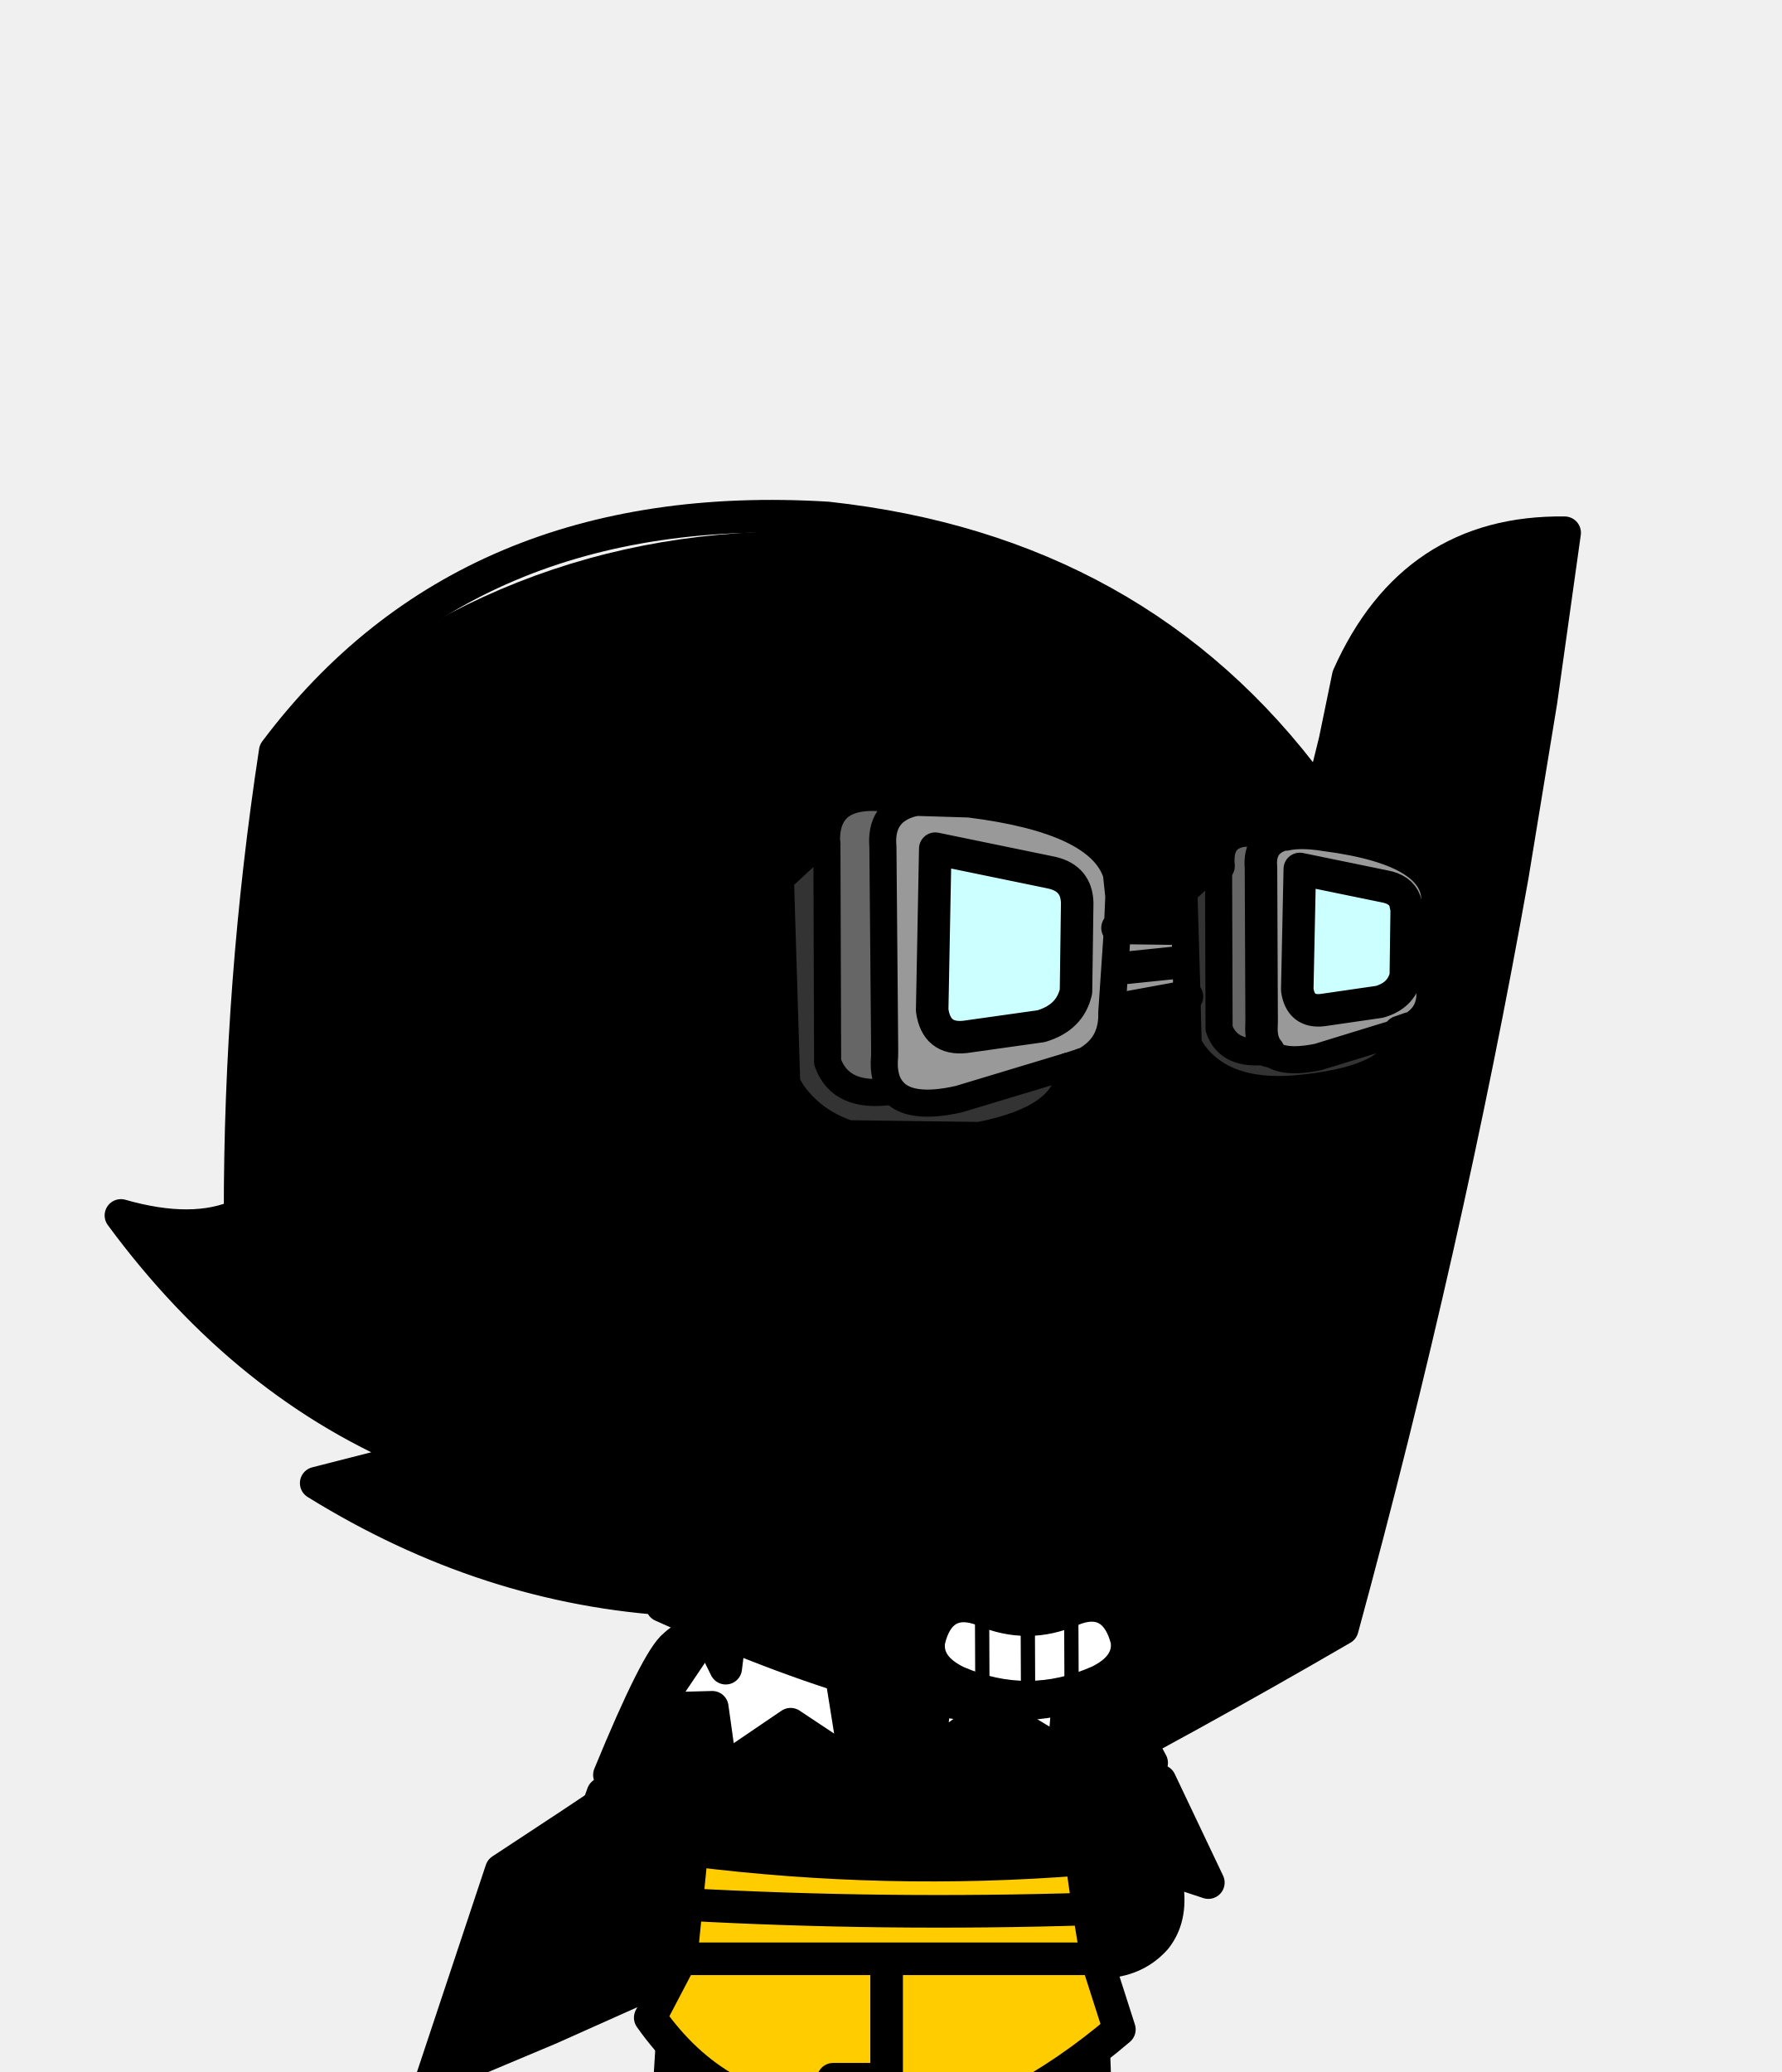
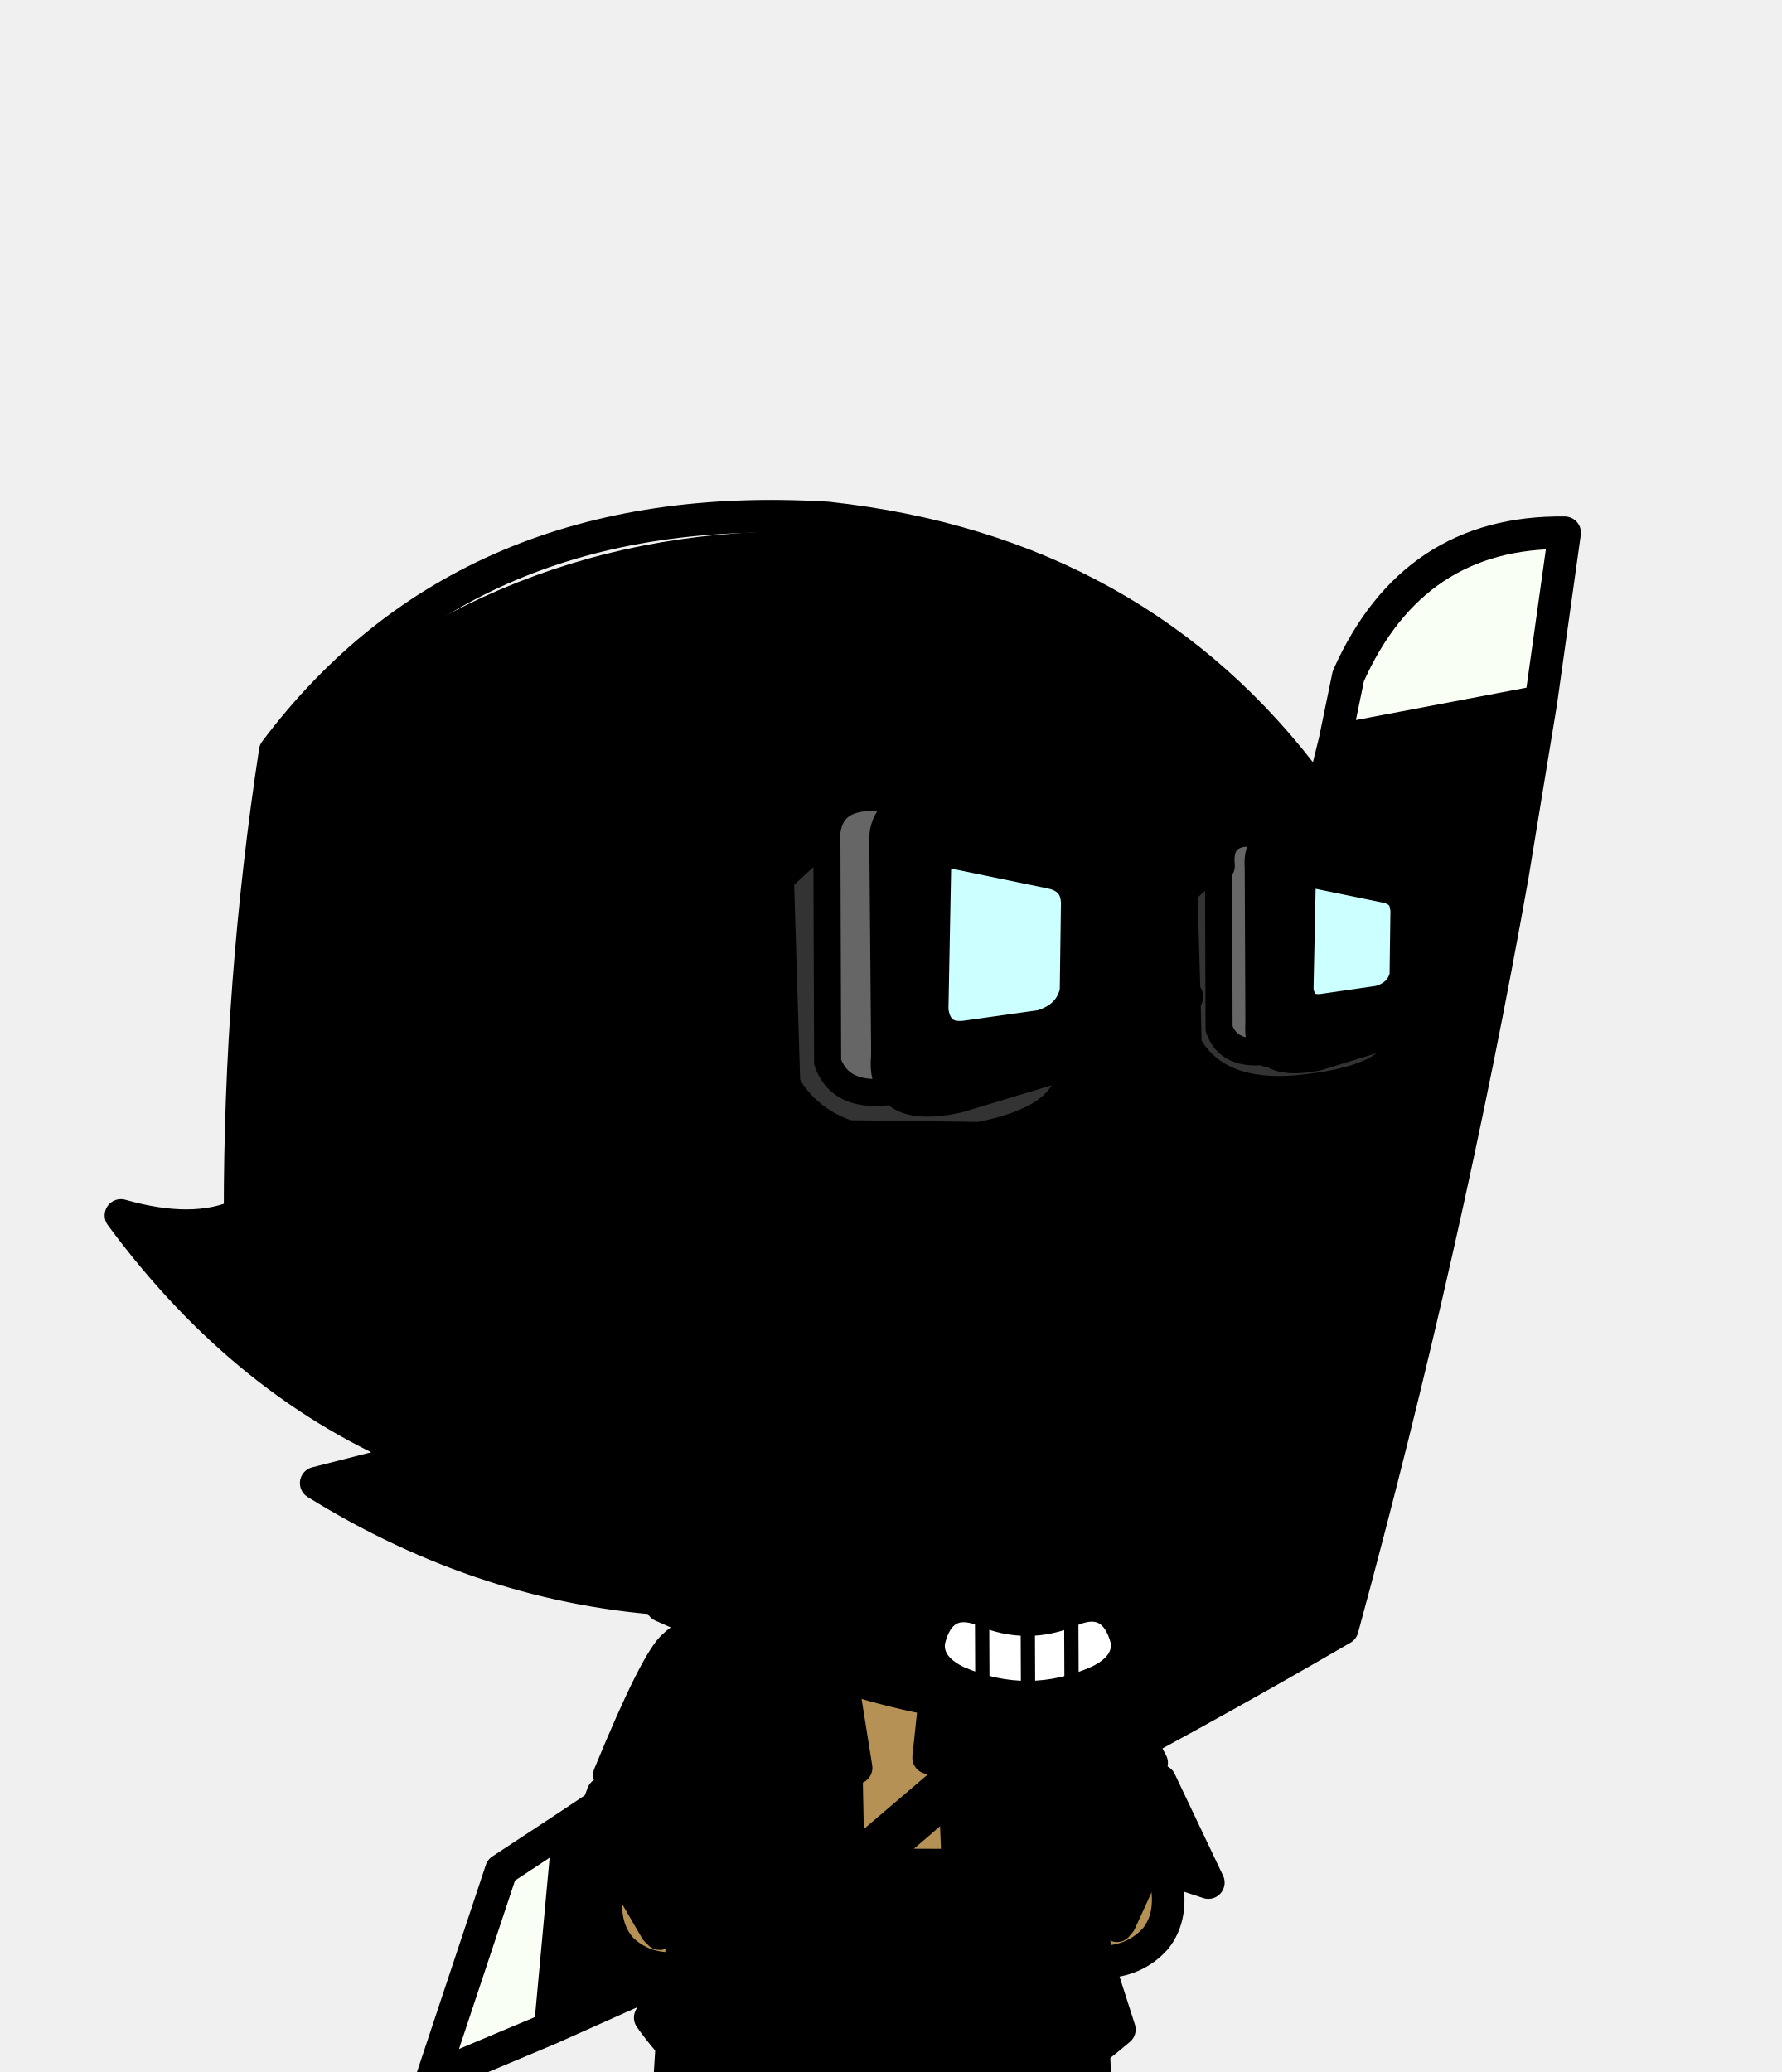
<svg xmlns="http://www.w3.org/2000/svg" xmlns:xlink="http://www.w3.org/1999/xlink" height="114.4px" width="98.35px">
  <g transform="matrix(1.0, 0.0, 0.0, 1.0, 4.75, 9.85)">
    <use height="79.3" id="mc1900" transform="matrix(0.9926, -0.1182, 0.1182, 0.9926, 8.9503, 27.163)" width="74.0" xlink:href="#sprite0" />
    <use height="18.85" id="mc1800" transform="matrix(0.9946, 0.101, -0.101, 0.9946, 32.0866, 94.7017)" width="10.9" xlink:href="#sprite6" />
    <use height="18.85" id="mc1700" transform="matrix(0.9946, 0.101, -0.101, 0.9946, 47.4866, 94.7517)" width="10.9" xlink:href="#sprite6" />
    <use height="18.55" id="mc1600" transform="matrix(0.9137, -0.4035, 0.4035, 0.9137, 20.9772, 84.927)" width="15.75" xlink:href="#sprite7" />
    <use height="18.55" id="mc1500" transform="matrix(-0.9486, -0.3134, -0.3134, 0.9486, 66.4047, 83.5131)" width="15.75" xlink:href="#sprite7" />
    <use height="20.65" id="mc1400" transform="matrix(1.0, 0.0, 0.0, 1.0, 33.5, 74.4)" width="21.15" xlink:href="#sprite10" />
    <use height="22.9" id="mc1300" transform="matrix(1.0, 0.0, 0.0, 1.0, 32.65, 70.35)" width="23.0" xlink:href="#sprite13" />
    <use height="21.35" id="mc1200" transform="matrix(1.0, 0.0, 0.0, 1.0, 32.15, 81.4)" width="23.6" xlink:href="#sprite16" />
    <use height="10.05" id="mc1100" transform="matrix(0.9996, -0.0266, 0.0266, 0.9996, 30.3264, 78.9244)" width="12.85" xlink:href="#sprite17" />
    <use height="10.05" id="mc1000" transform="matrix(0.9996, -0.0266, 0.0266, 0.9996, 45.3764, 78.0744)" width="12.85" xlink:href="#sprite20" />
    <use height="41.6" id="mc900" transform="matrix(0.9682, -0.2469, 0.2469, 0.9682, 19.3064, 50.8509)" width="43.75" xlink:href="#sprite21" />
    <use height="7.15" id="mc800" transform="matrix(0.7879, -0.0034, 0.0034, 0.7879, 46.2362, 78.5282)" width="14.6" xlink:href="#sprite23" />
    <use height="8.0" transform="matrix(1.0, 0.0, 0.0, 1.0, 55.7, 67.6)" width="8.95" xlink:href="#shape19" />
    <use height="9.55" transform="matrix(1.0, 0.0, 0.0, 1.0, 39.5, 66.35)" width="10.55" xlink:href="#shape20" />
    <use height="64.15" id="mc400" transform="matrix(0.9682, -0.2469, 0.2469, 0.9682, -6.5372, 27.7069)" width="71.85" xlink:href="#sprite24" />
    <use height="18.5" id="mc300" transform="matrix(1.0, 0.0, 0.0, 1.0, 30.25, 91.4)" width="27.7" xlink:href="#sprite26" />
    <use height="20.15" id="mc200" transform="matrix(0.9969, 0.0135, -0.0135, 0.9969, 37.6624, 33.3422)" width="38.05" xlink:href="#sprite29" />
    <use height="0.0" id="hat" transform="matrix(1.0, 0.0, 0.0, 1.0, 43.6, 112.8)" width="0.0" xlink:href="#sprite33" />
  </g>
  <defs>
    <g id="shape0" transform="matrix(1.0, 0.0, 0.0, 1.0, -0.1, -0.2)">
-       <path d="M77.5 13.45 Q90.75 26.75 90.75 45.55 90.75 64.35 77.5 77.6 64.2 90.85 45.4 90.85 26.6 90.85 13.35 77.6 0.1 64.35 0.1 45.55 0.1 26.75 13.35 13.45 26.6 0.2 45.4 0.2 64.2 0.2 77.5 13.45" fill="#ff0000" fill-rule="evenodd" stroke="none" />
+       <path d="M77.5 13.45 Q90.75 26.75 90.75 45.55 90.75 64.35 77.5 77.6 64.2 90.85 45.4 90.85 26.6 90.85 13.35 77.6 0.1 64.35 0.1 45.55 0.1 26.75 13.35 13.45 26.6 0.2 45.4 0.2 64.2 0.2 77.5 13.45" fill="#ffffff" fill-rule="evenodd" stroke="none" />
    </g>
    <g id="sprite0" transform="matrix(1.0, 0.0, 0.0, 1.0, 0.9, 0.9)">
      <use height="66.3" id="mc200" transform="matrix(1.0, 0.0, 0.0, 1.0, 6.8, 9.25)" width="63.0" xlink:href="#sprite1" />
      <use height="53.85" id="mc100" transform="matrix(1.0, 0.0, 0.0, 1.0, 16.75, 18.6)" width="50.35" xlink:href="#sprite4" />
      <use height="79.3" transform="matrix(1.0, 0.0, 0.0, 1.0, -0.9, -0.9)" width="74.0" xlink:href="#shape3" />
    </g>
    <g id="sprite1" transform="matrix(1.0, 0.0, 0.0, 1.0, 0.0, 0.0)">
      <use height="66.3" id="mc000" transform="matrix(1.0, 0.0, 0.0, 1.0, 0.0, 0.0)" width="63.0" xlink:href="#sprite2" />
    </g>
    <g id="sprite2" transform="matrix(1.0, 0.0, 0.0, 1.0, 0.0, 0.0)">
      <use height="66.3" id="mc000" transform="matrix(1.0, 0.0, 0.0, 1.0, 0.0, 0.0)" width="63.0" xlink:href="#sprite3" />
    </g>
    <g id="sprite3" transform="matrix(1.0, 0.0, 0.0, 1.0, 0.0, 0.0)">
      <use height="66.3" transform="matrix(1.0, 0.0, 0.0, 1.0, 0.0, 0.0)" width="63.0" xlink:href="#shape1" />
    </g>
    <g id="shape1" transform="matrix(1.0, 0.0, 0.0, 1.0, 0.0, 0.0)">
-       <path d="M60.3 9.35 L48.15 9.55 51.45 0.8 63.0 0.0 60.3 9.35 M11.2 50.8 L9.95 63.2 0.0 66.3 2.35 55.3 11.2 50.8" fill="param(gafas)" fill-rule="evenodd" stroke="none" />
+       <path d="M60.3 9.35 L48.15 9.55 51.45 0.8 63.0 0.0 60.3 9.35 M11.2 50.8 L9.95 63.2 0.0 66.3 2.35 55.3 11.2 50.8" fill="param(bumeran2)" fill-rule="evenodd" stroke="none" />
    </g>
    <g id="sprite4" transform="matrix(1.0, 0.0, 0.0, 1.0, 0.0, 0.0)">
      <use height="53.85" id="mc000" transform="matrix(1.0, 0.0, 0.0, 1.0, 0.0, 0.0)" width="50.35" xlink:href="#sprite5" />
    </g>
    <g id="sprite5" transform="matrix(1.0, 0.0, 0.0, 1.0, 0.0, 0.0)">
      <use height="53.85" transform="matrix(1.0, 0.0, 0.0, 1.0, 0.0, 0.0)" width="50.35" xlink:href="#shape2" />
    </g>
    <g id="shape2" transform="matrix(1.0, 0.0, 0.0, 1.0, 0.0, 0.0)">
-       <path d="M38.2 0.2 L50.35 0.0 Q44.35 19.8 36.1 40.2 18.3 47.9 0.0 53.85 L1.25 41.45 Q12.7 35.7 24.15 29.9 32.25 15.3 38.2 0.2" fill="param(bumerang)" fill-rule="evenodd" stroke="none" />
+       <path d="M38.2 0.2 L50.35 0.0 Q44.35 19.8 36.1 40.2 18.3 47.9 0.0 53.85 L1.25 41.45 Q12.7 35.7 24.15 29.9 32.25 15.3 38.2 0.2" fill="param(bumeran1)" fill-rule="evenodd" stroke="none" />
    </g>
    <g id="shape3" transform="matrix(1.0, 0.0, 0.0, 1.0, 0.9, 0.9)">
-       <path d="M58.25 10.05 L59.4 6.6 Q63.9 -0.95 72.2 0.15 L69.8 9.25 58.25 10.05 M9.15 64.55 L6.8 75.55 0.0 77.5 5.15 66.55 9.15 64.55" fill="#000000" fill-rule="evenodd" stroke="none" />
+       <path d="M58.25 10.05 L59.4 6.6 Q63.9 -0.95 72.2 0.15 L69.8 9.25 58.25 10.05 M9.15 64.55 L6.8 75.55 0.0 77.5 5.15 66.55 9.15 64.55" fill="#fafff5" fill-rule="evenodd" stroke="none" />
      <path d="M54.95 18.8 Q49.0 33.9 40.9 48.5 L18.0 60.05 16.75 72.45 Q35.05 66.5 52.85 58.8 61.1 38.4 67.1 18.6 L54.95 18.8 58.25 10.05 59.4 6.6 Q63.9 -0.95 72.2 0.15 L69.8 9.25 67.1 18.6 M58.25 10.05 L69.8 9.25 M9.15 64.55 L6.8 75.55 16.75 72.45 M6.8 75.55 L0.0 77.5 5.15 66.55 9.15 64.55 18.0 60.05" fill="none" stroke="#000000" stroke-linecap="round" stroke-linejoin="round" stroke-width="1.8" />
    </g>
    <g id="sprite6" transform="matrix(1.0, 0.0, 0.0, 1.0, 4.95, 9.5)">
      <use height="18.85" transform="matrix(1.0, 0.0, 0.0, 1.0, -4.95, -9.5)" width="10.9" xlink:href="#shape4" />
    </g>
    <g id="shape4" transform="matrix(1.0, 0.0, 0.0, 1.0, 4.95, 9.5)">
      <path d="M5.05 5.55 L5.05 5.7 Q5.15 6.65 3.9 7.45 2.7 8.25 0.95 8.4 -0.8 8.55 -2.15 7.95 -3.45 7.45 -3.55 6.5 L-3.55 6.35 -3.5 6.35 4.7 5.5 5.05 5.55" fill="#000000" fill-rule="evenodd" stroke="none" />
-       <path d="M-3.55 6.1 L-3.65 3.85 -4.05 -6.3 Q-4.1 -7.15 -3.15 -7.75 -2.1 -8.4 -0.55 -8.55 L2.1 -8.25 Q3.15 -7.75 3.3 -7.0 L3.35 -6.85 3.35 -6.65 4.7 3.05 5.05 5.45 4.7 5.5 -3.5 6.35 -3.55 6.1 M4.7 3.05 L-3.65 3.85 4.7 3.05" fill="#000000" fill-rule="evenodd" stroke="none" />
+       <path d="M-3.55 6.1 L-3.65 3.85 -4.05 -6.3 Q-4.1 -7.15 -3.15 -7.75 -2.1 -8.4 -0.55 -8.55 L2.1 -8.25 Q3.15 -7.75 3.3 -7.0 L3.35 -6.85 3.35 -6.65 4.7 3.05 5.05 5.45 4.7 5.5 -3.5 6.35 -3.55 6.1 M4.7 3.05 L-3.65 3.85 4.7 3.05" fill="#FFFFFF" fill-rule="evenodd" stroke="none" />
      <path d="M-3.55 6.1 L-3.65 3.85 -4.05 -6.3 Q-4.1 -7.15 -3.15 -7.75 -2.1 -8.4 -0.55 -8.55 L2.1 -8.25 Q3.15 -7.75 3.3 -7.0 L3.35 -6.85 3.35 -6.65 4.7 3.05 5.05 5.45 5.05 5.55 5.05 5.7 Q5.15 6.65 3.9 7.45 2.7 8.25 0.95 8.4 -0.8 8.55 -2.15 7.95 -3.45 7.45 -3.55 6.5 L-3.55 6.35 -3.55 6.1 M-3.5 6.35 L4.7 5.5 M-3.55 6.35 L-3.5 6.35 M-3.65 3.85 L4.7 3.05" fill="none" stroke="#000000" stroke-linecap="round" stroke-linejoin="round" stroke-width="1.8" />
    </g>
    <g id="sprite7" transform="matrix(1.0, 0.0, 0.0, 1.0, 7.85, 8.8)">
      <use height="6.5" id="mc400" transform="matrix(1.0, 0.0, 0.0, 1.0, -5.35, 2.35)" width="7.55" xlink:href="#sprite8" />
      <use height="16.1" transform="matrix(1.0, 0.0, 0.0, 1.0, -6.25, -6.35)" width="14.15" xlink:href="#shape6" />
      <use height="15.5" id="mc200" transform="matrix(1.0, 0.0, 0.0, 1.0, -6.95, -7.9)" width="13.95" xlink:href="#sprite9" />
      <use height="17.3" transform="matrix(1.0, 0.0, 0.0, 1.0, -7.85, -8.8)" width="15.75" xlink:href="#shape8" />
    </g>
    <g id="sprite8" transform="matrix(1.0, 0.0, 0.0, 1.0, 0.0, 0.0)">
      <use height="6.5" transform="matrix(1.0, 0.0, 0.0, 1.0, 0.0, 0.0)" width="7.55" xlink:href="#shape5" />
    </g>
    <g id="shape5" transform="matrix(1.0, 0.0, 0.0, 1.0, 0.0, 0.0)">
-       <path d="M6.45 2.8 L7.55 2.7 7.1 3.95 Q6.5 5.65 5.2 6.2 3.75 6.8 2.3 6.2 0.8 5.55 0.2 4.15 -0.3 2.8 0.5 1.2 L1.1 0.0 Q2.7 2.0 4.75 2.55 L6.3 2.9 6.45 2.8" fill="#000000" fill-rule="evenodd" stroke="none" />
+       <path d="M6.45 2.8 L7.55 2.7 7.1 3.95 Q6.5 5.65 5.2 6.2 3.75 6.8 2.3 6.2 0.8 5.55 0.2 4.15 -0.3 2.8 0.5 1.2 L1.1 0.0 Q2.7 2.0 4.75 2.55 L6.3 2.9 6.45 2.8" fill="#b59155" fill-rule="evenodd" stroke="none" />
    </g>
    <g id="shape6" transform="matrix(1.0, 0.0, 0.0, 1.0, 6.25, 6.35)">
-       <path d="M6.8 -4.7 L6.7 -4.4 7.0 -5.45 6.8 -4.7" fill="#000000" fill-rule="evenodd" stroke="none" />
+       <path d="M6.8 -4.7 L6.7 -4.4 7.0 -5.45 6.8 -4.7" fill="#ffffff" fill-rule="evenodd" stroke="none" />
      <path d="M6.8 -4.7 L7.0 -5.45 6.7 -4.4 6.8 -4.7 3.75 2.45 2.2 5.05 1.75 6.3 Q1.15 8.0 -0.15 8.55 -1.6 9.15 -3.05 8.55 -4.55 7.9 -5.15 6.5 -5.65 5.15 -4.85 3.55 L-4.25 2.35 -4.1 1.95 M2.2 5.05 L1.1 5.15 M-2.55 -1.8 L-2.7 -1.55 M-0.6 4.9 Q-2.65 4.35 -4.25 2.35" fill="none" stroke="#000000" stroke-linecap="round" stroke-linejoin="round" stroke-width="1.8" />
    </g>
    <g id="sprite9" transform="matrix(1.0, 0.0, 0.0, 1.0, 0.0, 0.0)">
      <use height="15.5" transform="matrix(1.0, 0.0, 0.0, 1.0, 0.0, 0.0)" width="13.95" xlink:href="#shape7" />
    </g>
    <g id="shape7" transform="matrix(1.0, 0.0, 0.0, 1.0, 0.0, 0.0)">
-       <path d="M10.4 10.55 L10.7 10.75 8.8 15.5 8.75 15.5 8.5 15.4 7.2 13.05 4.05 14.4 3.95 14.15 3.6 10.9 3.35 10.55 0.0 10.55 4.3 6.05 4.4 6.15 5.05 5.25 Q10.05 0.45 11.25 0.15 12.45 -0.25 13.25 0.4 14.1 1.05 13.95 2.25 L13.95 2.45 13.65 3.5 10.4 10.55" fill="param(camiseta)" fill-rule="evenodd" stroke="none" />
+       <path d="M10.4 10.55 L10.7 10.75 8.8 15.5 8.75 15.5 8.5 15.4 7.2 13.05 4.05 14.4 3.95 14.15 3.6 10.9 3.35 10.55 0.0 10.55 4.3 6.05 4.4 6.15 5.05 5.25 Q10.05 0.45 11.25 0.15 12.45 -0.25 13.25 0.4 14.1 1.05 13.95 2.25 L13.95 2.45 13.65 3.5 10.4 10.55" fill="param(camisa)" fill-rule="evenodd" stroke="none" />
    </g>
    <g id="shape8" transform="matrix(1.0, 0.0, 0.0, 1.0, 7.85, 8.8)">
      <path d="M-2.65 -1.85 L-6.95 2.65 -3.4 2.65 -3.0 6.25 M1.85 7.6 L3.75 2.85 M-2.9 6.5 L0.25 5.15 1.55 7.5 M3.35 2.6 L-2.45 -1.7" fill="none" stroke="#000000" stroke-linecap="round" stroke-linejoin="round" stroke-width="1.8" />
      <path d="M7.0 -5.65 Q7.15 -6.85 6.3 -7.5 5.5 -8.15 4.3 -7.75 3.1 -7.45 -1.9 -2.65 M6.7 -4.4 L3.5 2.9" fill="none" stroke="#000000" stroke-linecap="round" stroke-linejoin="round" stroke-width="1.8" />
    </g>
    <g id="sprite10" transform="matrix(1.0, 0.0, 0.0, 1.0, 0.05, 5.35)">
      <use height="20.65" transform="matrix(1.0, 0.0, 0.0, 1.0, -0.05, -5.35)" width="21.15" xlink:href="#shape9" />
      <use height="18.85" id="mc001" transform="matrix(1.0, 0.0, 0.0, 1.0, 0.85, -4.45)" width="19.35" xlink:href="#sprite11" />
    </g>
    <g id="shape9" transform="matrix(1.0, 0.0, 0.0, 1.0, 0.05, 5.35)">
      <path d="M18.55 -4.45 L20.2 13.7 14.15 14.2 8.6 14.4 0.85 14.15 1.7 -3.95 18.55 -4.45 Z" fill="none" stroke="#000000" stroke-linecap="round" stroke-linejoin="round" stroke-width="1.8" />
    </g>
    <g id="sprite11" transform="matrix(1.0, 0.0, 0.0, 1.0, 0.0, 0.0)">
      <use height="18.85" id="mc000" transform="matrix(1.0, 0.0, 0.0, 1.0, 0.0, 0.0)" width="19.35" xlink:href="#sprite12" />
    </g>
    <g id="sprite12" transform="matrix(1.0, 0.0, 0.0, 1.0, 0.0, 0.0)">
      <use height="18.85" transform="matrix(1.0, 0.0, 0.0, 1.0, 0.0, 0.0)" width="19.35" xlink:href="#shape10" />
    </g>
    <g id="shape10" transform="matrix(1.0, 0.0, 0.0, 1.0, 0.0, 0.0)">
-       <path d="M19.35 18.15 L13.3 18.65 7.75 18.85 0.0 18.6 0.85 0.5 17.7 0.0 19.35 18.15" fill="param(cuerpo)" fill-rule="evenodd" stroke="none" />
+       <path d="M19.35 18.15 L13.3 18.65 7.75 18.85 0.0 18.6 0.85 0.5 17.7 0.0 19.35 18.15" fill="#b59155" fill-rule="evenodd" stroke="none" />
    </g>
    <g id="sprite13" transform="matrix(1.0, 0.0, 0.0, 1.0, 0.9, 7.6)">
      <use height="21.1" id="mc100" transform="matrix(1.0, 0.0, 0.0, 1.0, 0.0, -6.7)" width="21.2" xlink:href="#sprite14" />
      <use height="22.9" transform="matrix(1.0, 0.0, 0.0, 1.0, -0.9, -7.6)" width="23.0" xlink:href="#shape12" />
    </g>
    <g id="sprite14" transform="matrix(1.0, 0.0, 0.0, 1.0, 0.0, 0.0)">
      <use height="21.1" id="mc000" transform="matrix(1.0, 0.0, 0.0, 1.0, 0.0, 0.0)" width="21.2" xlink:href="#sprite15" />
    </g>
    <g id="sprite15" transform="matrix(1.0, 0.0, 0.0, 1.0, 0.0, 0.0)">
      <use height="21.1" transform="matrix(1.0, 0.0, 0.0, 1.0, 0.0, 0.0)" width="21.2" xlink:href="#shape11" />
    </g>
    <g id="shape11" transform="matrix(1.0, 0.0, 0.0, 1.0, 0.0, 0.0)">
-       <path d="M21.2 20.3 L14.55 20.9 13.7 0.2 19.35 0.0 21.2 20.3 M8.5 21.1 L0.0 20.8 0.95 0.6 8.1 0.6 8.5 21.1" fill="param(camiseta)" fill-rule="evenodd" stroke="none" />
+       <path d="M21.2 20.3 L14.55 20.9 13.7 0.2 19.35 0.0 21.2 20.3 M8.5 21.1 L0.0 20.8 0.95 0.6 8.1 0.6 8.5 21.1" fill="param(camisa)" fill-rule="evenodd" stroke="none" />
    </g>
    <g id="shape12" transform="matrix(1.0, 0.0, 0.0, 1.0, 0.9, 7.6)">
      <path d="M19.35 -6.7 L21.2 13.6 14.55 14.2 13.7 -6.5 19.35 -6.7 M8.5 14.4 L0.0 14.1 0.95 -6.1 8.1 -6.1 8.5 13.65" fill="none" stroke="#000000" stroke-linecap="round" stroke-linejoin="round" stroke-width="1.8" />
    </g>
    <g id="sprite16" transform="matrix(1.0, 0.0, 0.0, 1.0, 0.0, 0.0)">
      <use height="21.35" transform="matrix(1.0, 0.0, 0.0, 1.0, 0.0, 0.0)" width="23.6" xlink:href="#shape13" />
    </g>
    <g id="shape13" transform="matrix(1.0, 0.0, 0.0, 1.0, 0.0, 0.0)">
      <path d="M22.2 0.0 L23.6 1.6 23.3 2.05 Q11.6 13.1 0.3 21.35 L0.0 21.3 0.7 18.35 22.2 0.0" fill="#000000" fill-rule="evenodd" stroke="none" />
    </g>
    <g id="sprite17" transform="matrix(1.0, 0.0, 0.0, 1.0, 0.9, 0.9)">
      <use height="10.05" id="mc000" transform="matrix(1.0, 0.0, 0.0, 1.0, -0.9, -0.9)" width="12.85" xlink:href="#sprite18" />
    </g>
    <g id="sprite18" transform="matrix(1.0, 0.0, 0.0, 1.0, 0.9, 0.9)">
      <use height="8.25" id="mc100" transform="matrix(1.0, 0.0, 0.0, 1.0, 0.0, 0.0)" width="11.05" xlink:href="#sprite19" />
      <use height="10.05" transform="matrix(1.0, 0.0, 0.0, 1.0, -0.9, -0.9)" width="12.85" xlink:href="#shape15" />
    </g>
    <g id="sprite19" transform="matrix(1.0, 0.0, 0.0, 1.0, 0.0, 0.0)">
      <use height="8.25" transform="matrix(1.0, 0.0, 0.0, 1.0, 0.0, 0.0)" width="11.05" xlink:href="#shape14" />
    </g>
    <g id="shape14" transform="matrix(1.0, 0.0, 0.0, 1.0, 0.0, 0.0)">
-       <path d="M7.5 5.75 L3.6 8.25 3.2 4.7 0.0 4.7 3.35 0.0 10.1 1.1 11.05 8.25 7.5 5.75" fill="#ffffff" fill-rule="evenodd" stroke="none" />
+       <path d="M7.5 5.75 L3.6 8.25 3.2 4.7 0.0 4.7 3.35 0.0 10.1 1.1 11.05 8.25 7.5 5.75" fill="param(camisa)" fill-rule="evenodd" stroke="none" />
    </g>
    <g id="shape15" transform="matrix(1.0, 0.0, 0.0, 1.0, 0.9, 0.9)">
      <path d="M10.1 1.1 L11.05 8.25 7.5 5.75 3.6 8.25 3.2 4.7 0.0 4.7 3.35 0.0 10.1 1.1 Z" fill="none" stroke="#000000" stroke-linecap="round" stroke-linejoin="round" stroke-width="1.8" />
    </g>
    <g id="sprite20" transform="matrix(1.0, 0.0, 0.0, 1.0, 0.9, 0.9)">
      <use height="10.05" id="mc000" transform="matrix(-1.0, 0.0, 0.0, 1.0, 11.95, -0.9)" width="12.85" xlink:href="#sprite18" />
    </g>
    <g id="sprite21" transform="matrix(1.0, 0.0, 0.0, 1.0, 0.9, 0.9)">
      <use height="39.8" id="mc100" transform="matrix(1.0, 0.0, 0.0, 1.0, 0.0, 0.0)" width="41.95" xlink:href="#sprite22" />
      <use height="41.6" transform="matrix(1.0, 0.0, 0.0, 1.0, -0.9, -0.9)" width="43.75" xlink:href="#shape17" />
    </g>
    <g id="sprite22" transform="matrix(1.0, 0.0, 0.0, 1.0, 0.0, 0.0)">
      <use height="39.8" transform="matrix(1.0, 0.0, 0.0, 1.0, 0.0, 0.0)" width="41.95" xlink:href="#shape16" />
    </g>
    <g id="shape16" transform="matrix(1.0, 0.0, 0.0, 1.0, 0.0, 0.0)">
-       <path d="M0.0 12.15 L23.1 0.0 39.75 7.8 41.95 22.1 34.65 31.45 34.2 31.75 Q33.05 41.05 22.85 39.6 16.55 39.05 4.3 29.3 L0.0 12.15" fill="param(cuerpo)" fill-rule="evenodd" stroke="none" />
+       <path d="M0.0 12.15 L23.1 0.0 39.75 7.8 41.95 22.1 34.65 31.45 34.2 31.75 Q33.05 41.05 22.85 39.6 16.55 39.05 4.3 29.3 L0.0 12.15" fill="param(piel)" fill-rule="evenodd" stroke="none" />
    </g>
    <g id="shape17" transform="matrix(1.0, 0.0, 0.0, 1.0, 0.9, 0.9)">
      <path d="M22.85 39.6 Q16.55 39.05 4.3 29.3 L0.0 12.15 23.1 0.0 39.75 7.8 41.95 22.1 34.65 31.45 34.2 31.75 Q33.05 41.05 22.85 39.6 Z" fill="none" stroke="#000000" stroke-linecap="round" stroke-linejoin="round" stroke-width="1.8" />
    </g>
    <g id="sprite23" transform="matrix(1.0, 0.0, 0.0, 1.0, 7.3, 3.55)">
      <use height="7.15" transform="matrix(1.0, 0.0, 0.0, 1.0, -7.3, -3.55)" width="14.6" xlink:href="#shape18" />
    </g>
    <g id="shape18" transform="matrix(1.0, 0.0, 0.0, 1.0, 7.3, 3.55)">
      <path d="M6.55 -0.65 Q6.75 0.85 4.8 1.8 2.4 2.85 0.0 2.85 -2.4 2.85 -4.8 1.8 -6.75 0.85 -6.55 -0.65 -5.85 -3.55 -3.25 -2.5 -1.65 -1.8 0.0 -1.8 1.6 -1.8 3.25 -2.5 5.8 -3.55 6.55 -0.65" fill="#ffffff" fill-rule="evenodd" stroke="none" />
      <path d="M6.55 -0.65 Q6.75 0.85 4.8 1.8 2.4 2.85 0.0 2.85 -2.4 2.85 -4.8 1.8 -6.75 0.85 -6.55 -0.65 -5.85 -3.55 -3.25 -2.5 -1.65 -1.8 0.0 -1.8 1.6 -1.8 3.25 -2.5 5.8 -3.55 6.55 -0.65 Z" fill="none" stroke="#000000" stroke-linecap="round" stroke-linejoin="round" stroke-width="1.5" />
      <path d="M3.05 -2.1 L3.05 2.4 M-3.2 -2.25 L-3.2 2.3" fill="none" stroke="#000000" stroke-linecap="round" stroke-linejoin="round" stroke-width="1.0" />
      <path d="M0.0 -1.9 L0.0 2.65" fill="none" stroke="#000000" stroke-linecap="round" stroke-linejoin="round" stroke-width="1.0" />
    </g>
    <g id="shape19" transform="matrix(1.0, 0.0, 0.0, 1.0, 0.75, 0.75)">
      <path d="M0.0 4.85 Q2.25 0.05 7.45 0.0" fill="none" stroke="#000000" stroke-linecap="round" stroke-linejoin="round" stroke-width="1.5" />
      <path d="M0.35 6.5 Q2.85 4.8 5.65 4.4" fill="none" stroke="#000000" stroke-linecap="round" stroke-linejoin="round" stroke-width="1.5" />
    </g>
    <g id="shape20" transform="matrix(1.0, 0.0, 0.0, 1.0, 0.75, 0.75)">
      <path d="M8.85 8.05 L4.75 7.0 4.7 7.0 1.45 6.1 0.95 6.0 0.75 5.9 0.0 5.7 M9.05 7.5 Q6.65 2.6 1.7 0.0" fill="none" stroke="#000000" stroke-linecap="round" stroke-linejoin="round" stroke-width="1.5" />
    </g>
    <g id="sprite24" transform="matrix(1.0, 0.0, 0.0, 1.0, 0.9, -5.2)">
      <use height="61.3" id="mc100" transform="matrix(1.0, 0.0, 0.0, 1.0, 0.0, 7.15)" width="69.9" xlink:href="#sprite25" />
      <use height="64.15" transform="matrix(1.0, 0.0, 0.0, 1.0, -0.9, 5.2)" width="71.85" xlink:href="#shape22" />
    </g>
    <g id="sprite25" transform="matrix(1.0, 0.0, 0.0, 1.0, 0.0, -7.15)">
      <use height="61.3" transform="matrix(1.0, 0.0, 0.0, 1.0, 0.0, 7.15)" width="69.9" xlink:href="#shape21" />
    </g>
    <g id="shape21" transform="matrix(1.0, 0.0, 0.0, 1.0, 0.0, -7.15)">
      <path d="M69.9 33.15 Q69.4 39.1 67.6 45.1 L67.5 45.4 67.65 59.75 63.65 56.6 63.05 56.2 59.1 63.1 57.75 50.7 48.6 59.15 51.25 46.3 38.35 58.65 40.5 42.0 Q32.0 53.5 26.2 68.45 L25.25 63.95 24.45 64.1 Q14.5 60.95 6.8 52.95 L12.75 52.95 Q4.4 46.8 0.0 35.95 3.6 38.05 6.4 37.55 L6.4 37.5 14.95 12.45 Q30.5 3.9 47.7 9.15 66.0 15.9 69.9 33.15" fill="param(pelo)" fill-rule="evenodd" stroke="none" />
    </g>
    <g id="shape22" transform="matrix(1.0, 0.0, 0.0, 1.0, 0.9, -5.2)">
      <path d="M57.75 50.45 L57.75 50.7 59.1 63.1 63.05 56.2 63.9 54.45 66.95 47.1 67.5 45.4 67.6 45.1 Q69.7 38.05 70.05 31.15 L69.6 29.3 Q63.5 14.3 47.35 8.25 28.35 2.15 14.6 13.2 9.55 25.1 6.4 37.5 L6.4 37.55 Q3.6 38.05 0.0 35.95 4.4 46.8 12.75 52.95 L13.05 53.35 M16.8 48.85 L17.2 48.4 17.2 31.4 M17.2 48.4 L24.35 39.8 24.4 39.45 24.45 38.65 M12.75 52.95 L6.8 52.95 Q14.5 60.95 24.45 64.1 M24.35 39.8 Q23.15 52.25 25.25 63.95 L26.2 68.45 Q32.0 53.5 40.5 42.0 L38.35 58.65 51.25 46.3 48.6 59.15 57.75 50.7 M63.65 56.6 L67.65 59.75 67.5 45.4" fill="none" stroke="#000000" stroke-linecap="round" stroke-linejoin="round" stroke-width="1.8" />
    </g>
    <g id="sprite26" transform="matrix(1.0, 0.0, 0.0, 1.0, 1.8, 0.9)">
      <use height="18.5" id="mc000" transform="matrix(1.0, 0.0, 0.0, 1.0, -1.8, -0.9)" width="27.7" xlink:href="#sprite27" />
    </g>
    <g id="sprite27" transform="matrix(1.0, 0.0, 0.0, 1.0, 1.8, 0.9)">
      <use height="16.7" id="mc100" transform="matrix(1.0, 0.0, 0.0, 1.0, -0.9, 0.0)" width="25.9" xlink:href="#sprite28" />
      <use height="18.5" transform="matrix(1.0, 0.0, 0.0, 1.0, -1.8, -0.9)" width="27.7" xlink:href="#shape24" />
    </g>
    <g id="sprite28" transform="matrix(1.0, 0.0, 0.0, 1.0, 0.0, 0.0)">
      <use height="16.7" transform="matrix(1.0, 0.0, 0.0, 1.0, 0.0, 0.0)" width="25.9" xlink:href="#shape23" />
    </g>
    <g id="shape23" transform="matrix(1.0, 0.0, 0.0, 1.0, 0.0, 0.0)">
-       <path d="M24.65 6.0 L25.9 9.9 Q20.35 14.65 13.2 16.7 L13.05 12.65 10.1 12.65 9.75 14.7 Q3.7 14.5 0.0 9.25 L1.7 6.0 2.3 0.0 Q13.05 1.35 23.8 0.5 L24.65 6.0" fill="#ffcc00" fill-rule="evenodd" stroke="none" />
+       <path d="M24.65 6.0 L25.9 9.9 Q20.35 14.65 13.2 16.7 L13.05 12.65 10.1 12.65 9.75 14.7 Q3.7 14.5 0.0 9.25 L1.7 6.0 2.3 0.0 Q13.05 1.35 23.8 0.5 L24.65 6.0" fill="param(pantalon)" fill-rule="evenodd" stroke="none" />
    </g>
    <g id="shape24" transform="matrix(1.0, 0.0, 0.0, 1.0, 1.8, 0.9)">
      <path d="M23.3 3.25 L23.75 6.0 25.0 9.9 Q19.45 14.65 12.3 16.7 L12.15 12.65 9.2 12.65 8.85 14.7 Q2.8 14.5 -0.9 9.25 L0.8 6.0 1.1 3.0 1.4 0.0 Q12.15 1.35 22.9 0.5 L23.3 3.25 Q12.0 3.6 1.1 3.0 M12.15 12.65 L12.15 6.0 0.8 6.0 M23.75 6.0 L12.15 6.0" fill="none" stroke="#000000" stroke-linecap="round" stroke-linejoin="round" stroke-width="1.8" />
    </g>
    <g id="sprite29" transform="matrix(1.0, 0.0, 0.0, 1.0, 0.75, 0.75)">
      <use height="10.4" transform="matrix(1.0, 0.0, 0.0, 1.0, 8.5, 2.8)" width="26.2" xlink:href="#shape25" />
      <use height="16.75" id="mc201" transform="matrix(1.0, 0.0, 0.0, 1.0, 5.65, 0.15)" width="30.75" xlink:href="#sprite30" />
      <use height="16.35" id="mc202" transform="matrix(1.0, 0.0, 0.0, 1.0, 2.5, 0.0)" width="25.3" xlink:href="#sprite31" />
      <use height="16.0" id="mc203" transform="matrix(1.0, 0.0, 0.0, 1.0, 0.0, 2.65)" width="34.45" xlink:href="#sprite32" />
      <use height="20.15" transform="matrix(1.0, 0.0, 0.0, 1.0, -0.75, -0.75)" width="38.05" xlink:href="#shape29" />
    </g>
    <g id="shape25" transform="matrix(1.0, 0.0, 0.0, 1.0, -8.5, -2.8)">
      <path d="M33.45 4.55 Q34.35 4.7 34.6 5.35 L34.7 5.8 34.7 9.5 Q34.45 10.6 33.25 10.95 L30.1 11.45 Q28.9 11.6 28.7 10.35 L28.75 3.65 33.45 4.55 M15.05 4.05 Q16.4 4.35 16.45 5.7 L16.45 10.6 Q16.15 12.05 14.55 12.55 L10.35 13.2 Q8.75 13.4 8.5 11.75 L8.55 2.8 14.8 4.0 15.05 4.05" fill="#ccffff" fill-rule="evenodd" stroke="none" />
    </g>
    <g id="sprite30" transform="matrix(1.0, 0.0, 0.0, 1.0, 0.0, 0.0)">
      <use height="16.75" transform="matrix(1.0, 0.0, 0.0, 1.0, 0.0, 0.0)" width="30.75" xlink:href="#shape26" />
    </g>
    <g id="shape26" transform="matrix(1.0, 0.0, 0.0, 1.0, 0.0, 0.0)">
-       <path d="M30.55 10.45 Q30.5 11.6 29.5 12.2 L29.3 12.25 24.25 13.9 Q22.2 14.35 21.5 13.6 21.05 13.1 21.1 12.15 L21.1 11.9 20.95 3.45 Q20.8 2.0 22.15 1.6 L22.2 1.6 22.3 1.6 Q23.15 1.4 24.5 1.6 30.95 2.35 30.75 5.35 L30.55 10.15 30.55 10.45 M10.8 10.45 L10.8 5.55 Q10.75 4.2 9.4 3.9 L9.15 3.85 2.9 2.65 2.85 11.6 Q3.1 13.25 4.7 13.05 L8.9 12.4 Q10.5 11.9 10.8 10.45 M12.95 3.9 L13.1 5.15 13.0 7.75 13.05 6.9 16.8 6.9 16.95 10.6 13.25 11.35 12.8 11.35 12.8 11.55 12.8 11.9 Q12.75 13.45 11.4 14.25 L11.15 14.35 4.4 16.5 Q1.7 17.15 0.75 16.1 0.15 15.45 0.25 14.2 L0.25 13.85 0.0 2.6 Q-0.2 0.65 1.6 0.15 L1.85 0.1 4.75 0.15 Q11.95 0.95 12.95 3.9 M29.05 5.65 L28.95 5.2 Q28.7 4.55 27.8 4.4 L23.1 3.5 23.05 10.2 Q23.25 11.45 24.45 11.3 L27.6 10.8 Q28.8 10.45 29.05 9.35 L29.05 5.65" fill="#999999" fill-rule="evenodd" stroke="none" />
+       <path d="M30.55 10.45 Q30.5 11.6 29.5 12.2 L29.3 12.25 24.25 13.9 Q22.2 14.35 21.5 13.6 21.05 13.1 21.1 12.15 L21.1 11.9 20.95 3.45 Q20.8 2.0 22.15 1.6 L22.2 1.6 22.3 1.6 Q23.15 1.4 24.5 1.6 30.95 2.35 30.75 5.35 L30.55 10.15 30.55 10.45 M10.8 10.45 L10.8 5.55 Q10.75 4.2 9.4 3.9 L9.15 3.85 2.9 2.65 2.85 11.6 Q3.1 13.25 4.7 13.05 L8.9 12.4 Q10.5 11.9 10.8 10.45 M12.95 3.9 L13.1 5.15 13.0 7.75 13.05 6.9 16.8 6.9 16.95 10.6 13.25 11.35 12.8 11.35 12.8 11.55 12.8 11.9 Q12.75 13.45 11.4 14.25 L11.15 14.35 4.4 16.5 Q1.7 17.15 0.75 16.1 0.15 15.45 0.25 14.2 L0.25 13.85 0.0 2.6 Q-0.2 0.65 1.6 0.15 L1.85 0.1 4.75 0.15 Q11.95 0.95 12.95 3.9 M29.05 5.65 L28.95 5.2 Q28.7 4.55 27.8 4.4 L23.1 3.5 23.05 10.2 Q23.25 11.45 24.45 11.3 L27.6 10.8 Q28.8 10.45 29.05 9.35 L29.05 5.65" fill="param(gafas)" fill-rule="evenodd" stroke="none" />
    </g>
    <g id="sprite31" transform="matrix(1.0, 0.0, 0.0, 1.0, 0.0, 0.0)">
      <use height="16.35" transform="matrix(1.0, 0.0, 0.0, 1.0, 0.0, 0.0)" width="25.3" xlink:href="#shape27" />
    </g>
    <g id="shape27" transform="matrix(1.0, 0.0, 0.0, 1.0, 0.0, 0.0)">
      <path d="M23.65 1.55 L24.45 1.6 25.3 1.75 Q23.95 2.15 24.1 3.6 L24.25 12.05 24.25 12.3 Q24.2 13.25 24.65 13.75 22.45 14.1 21.9 12.55 L21.75 3.7 21.75 3.55 Q21.55 1.75 23.2 1.55 L23.65 1.55 M3.15 2.75 L3.4 14.0 3.4 14.35 Q3.3 15.6 3.9 16.25 1.0 16.75 0.25 14.7 L0.05 2.85 0.05 2.65 Q-0.35 -0.9 4.75 0.3 2.95 0.8 3.15 2.75" fill="#666666" fill-rule="evenodd" stroke="none" />
    </g>
    <g id="sprite32" transform="matrix(1.0, 0.0, 0.0, 1.0, 0.0, 0.0)">
      <use height="16.0" transform="matrix(1.0, 0.0, 0.0, 1.0, 0.0, 0.0)" width="34.45" xlink:href="#shape28" />
    </g>
    <g id="shape28" transform="matrix(1.0, 0.0, 0.0, 1.0, 0.0, 0.0)">
      <path d="M34.45 10.2 Q34.35 12.45 29.35 13.1 24.8 13.75 22.95 11.2 L22.7 10.8 22.35 2.35 23.9 0.9 24.25 0.9 24.25 1.05 24.4 9.9 Q24.95 11.45 27.15 11.1 27.85 11.85 29.9 11.4 L34.4 9.95 34.45 10.2 M0.0 1.95 L2.05 0.0 2.55 0.0 2.55 0.2 2.75 12.05 Q3.5 14.1 6.4 13.6 7.35 14.65 10.05 14.0 L16.05 12.1 16.15 12.4 Q16.0 15.0 11.2 16.0 L3.95 16.0 Q1.95 15.35 0.8 13.75 L0.5 13.25 0.0 1.95" fill="#333333" fill-rule="evenodd" stroke="none" />
    </g>
    <g id="shape29" transform="matrix(1.0, 0.0, 0.0, 1.0, 0.75, 0.75)">
      <path d="M23.9 3.55 L24.25 3.55 M34.4 12.6 L34.45 12.85 M2.05 2.65 L2.55 2.65 M16.8 14.5 L16.05 14.75 16.15 15.05" fill="none" stroke="#000000" stroke-linecap="round" stroke-linejoin="round" stroke-width="1.5" />
      <path d="M25.7 1.55 L26.15 1.55" fill="none" stroke="#000000" stroke-linecap="round" stroke-linejoin="round" stroke-width="1.8" />
      <path d="M26.15 1.55 L26.95 1.6 27.85 1.75 27.95 1.75 Q28.8 1.55 30.15 1.75 36.6 2.5 36.4 5.5 L36.2 10.3 36.2 10.6 Q36.15 11.75 35.15 12.35 L34.95 12.4 34.4 12.6 M24.25 3.55 Q24.05 1.75 25.7 1.55 M33.25 10.95 L30.1 11.45 Q28.9 11.6 28.7 10.35 L28.75 3.65 33.45 4.55 Q34.35 4.7 34.6 5.35 L34.7 5.8 34.7 9.5 Q34.45 10.6 33.25 10.95 M27.15 13.75 Q26.7 13.25 26.75 12.3 L26.75 12.05 26.6 3.6 Q26.45 2.15 27.8 1.75 L27.85 1.75 M22.6 10.8 L19.05 11.5 M15.05 4.05 Q16.4 4.35 16.45 5.7 L16.45 10.6 Q16.15 12.05 14.55 12.55 L10.35 13.2 Q8.75 13.4 8.5 11.75 L8.55 2.8 14.8 4.0 15.05 4.05 M18.7 7.05 L21.7 7.05 M22.25 8.9 L19.25 9.25" fill="none" stroke="#000000" stroke-linecap="round" stroke-linejoin="round" stroke-width="1.8" />
      <path d="M34.4 12.6 L29.9 14.05 Q27.85 14.5 27.15 13.75 24.95 14.1 24.4 12.55 L24.25 3.55 M22.6 10.8 L22.35 5.0 23.9 3.55 M34.45 12.85 Q34.35 15.1 29.35 15.75 24.8 16.4 22.95 13.85 L22.7 13.45 22.6 10.8 M16.05 14.75 L10.05 16.65 Q7.35 17.3 6.4 16.25 3.5 16.75 2.75 14.7 L2.55 2.85 Q2.15 -0.9 7.25 0.3 L7.5 0.25 10.4 0.3 Q17.6 1.1 18.6 4.05 L18.75 5.3 18.7 7.05 18.45 11.7 18.45 12.05 Q18.4 13.6 17.05 14.4 L16.8 14.5 M6.4 16.25 Q5.8 15.6 5.9 14.35 L5.9 14.0 5.65 2.75 Q5.45 0.8 7.25 0.3 M16.15 15.05 Q16.0 17.65 11.2 18.65 L3.95 18.65 Q1.95 18.0 0.8 16.4 L0.5 15.9 0.0 4.6 2.05 2.65" fill="none" stroke="#000000" stroke-linecap="round" stroke-linejoin="round" stroke-width="1.5" />
    </g>
  </defs>
</svg>
